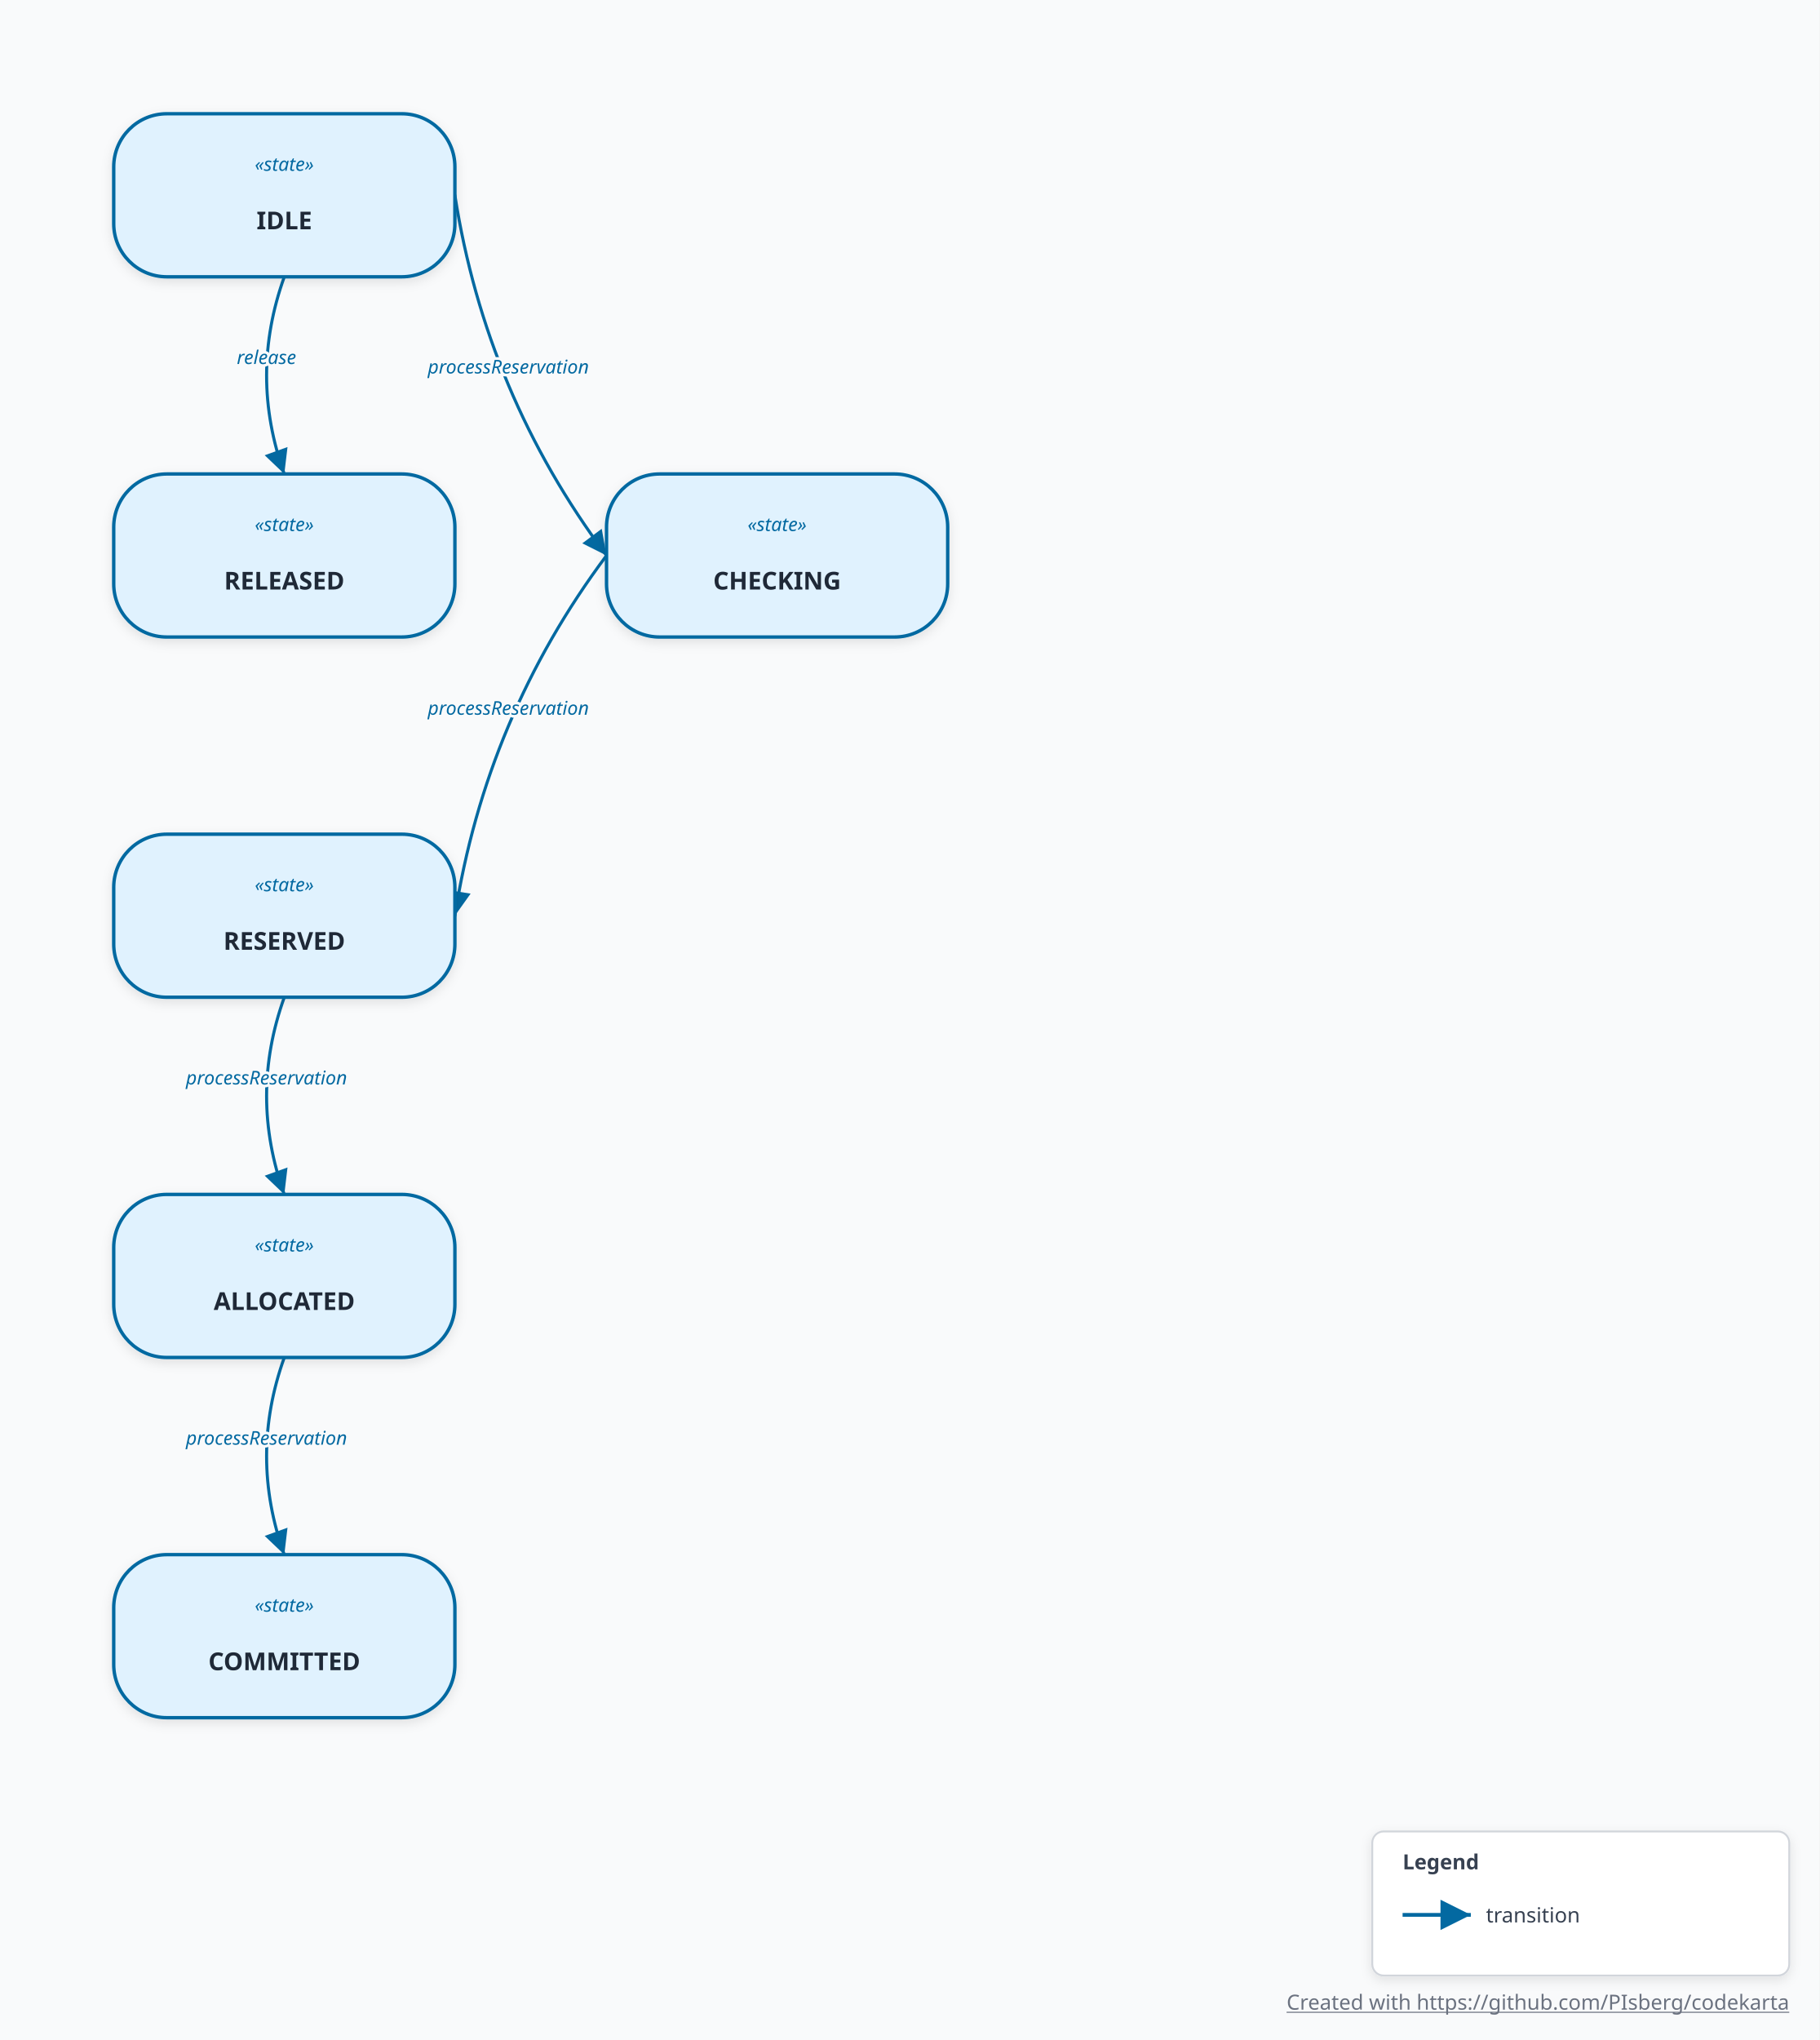
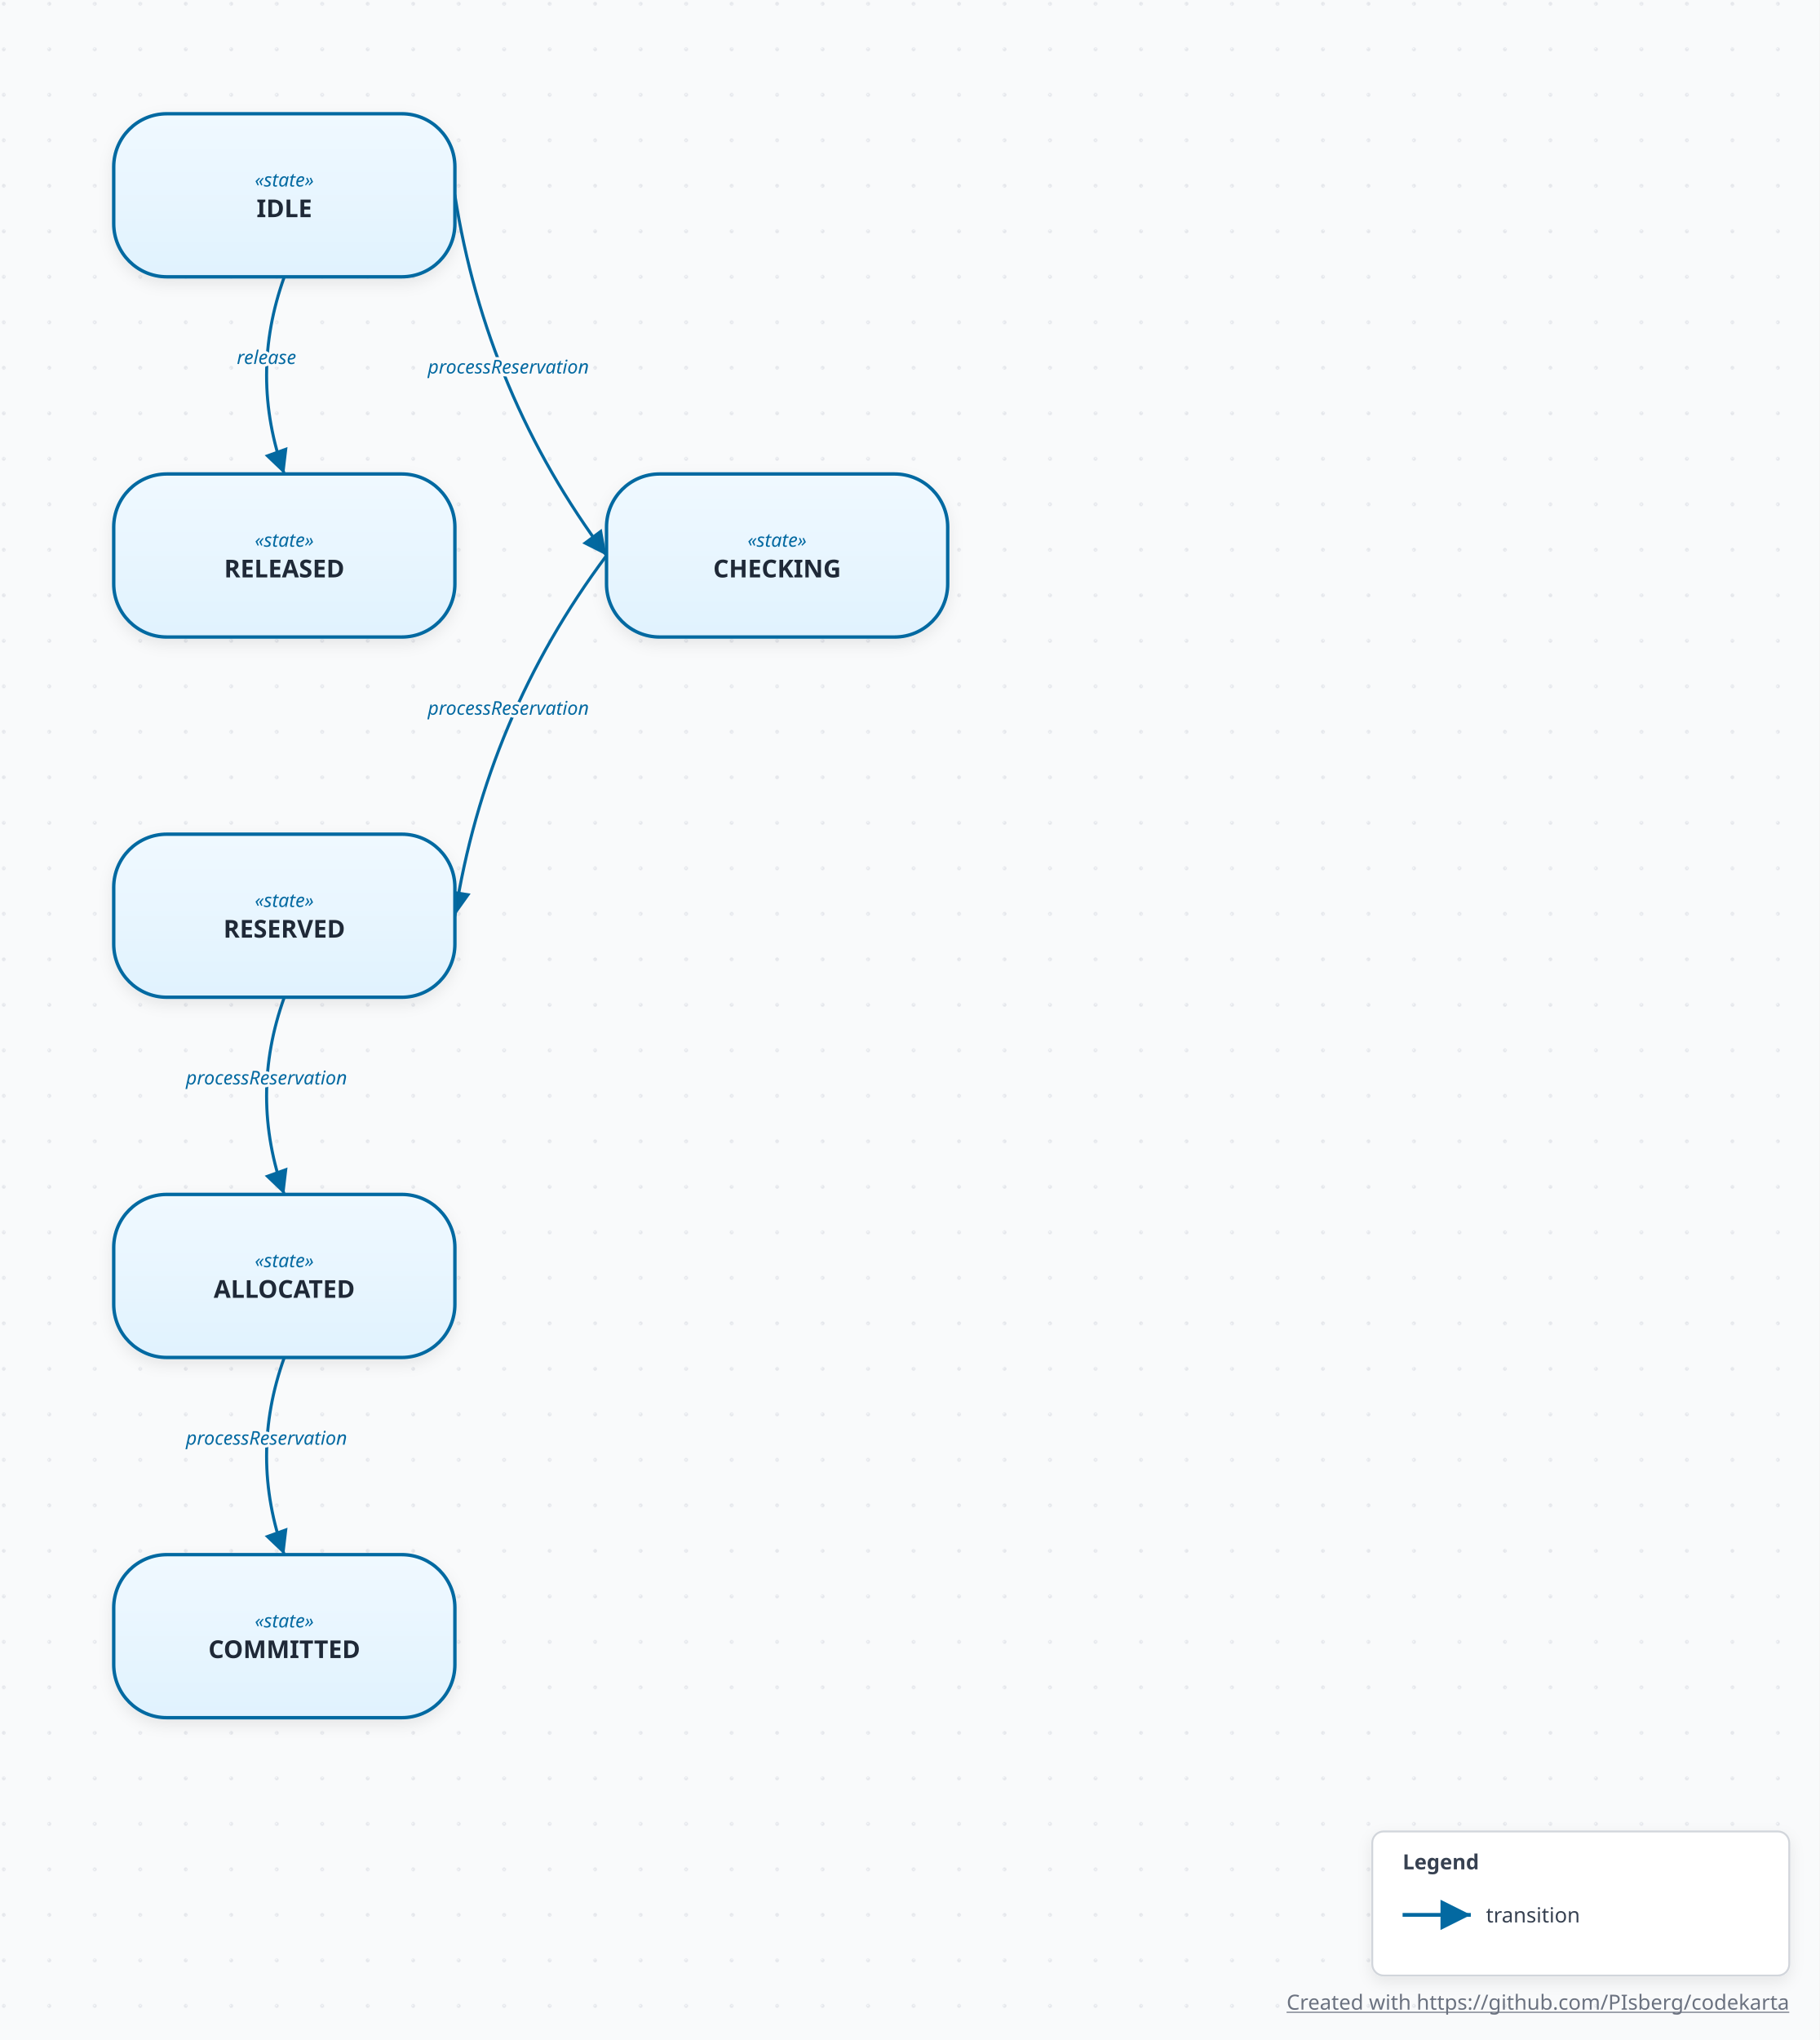
<svg xmlns="http://www.w3.org/2000/svg" width="960" height="1076" viewBox="0 0 960 1076">
  <defs>
    <style>
- svg { font-family: -apple-system, BlinkMacSystemFont, 'Segoe UI', sans-serif; }
- .node-rect { transition: filter 0.15s; }
- .node-rect:hover { stroke-width: 2.5 !important; }
- .edge-line { stroke-linecap: round; stroke-linejoin: round; }
- .edge-label { paint-order: stroke; stroke: #f9fafb; stroke-width: 3; }
- .diagram-attribution { fill: #6b7280; text-decoration: underline; }
- .diagram-attribution:hover { fill: #374151; text-decoration: underline; }
- .group-rect { }
+ svg { font-family: 'Outfit', 'Inter', -apple-system, BlinkMacSystemFont, 'Segoe UI', sans-serif; }
+ text { font-family: 'Outfit', 'Inter', -apple-system, BlinkMacSystemFont, 'Segoe UI', sans-serif !important; }
+ .node-rect { transition: filter 0.2s ease, stroke-width 0.2s ease, stroke 0.2s ease; }
+ .node-rect:hover { stroke-width: 2.2 !important; filter: drop-shadow(0 8px 16px rgba(15, 23, 42, 0.12)) !important; }
+ .edge-line { stroke-linecap: round; stroke-linejoin: round; transition: stroke-width 0.2s ease; }
+ .edge-line:hover { stroke-width: 2.5 !important; }
+ .edge-label { paint-order: stroke; stroke: #f9fafb; stroke-width: 3; font-weight: 500; }
+ .diagram-attribution { fill: #9ca3af; text-decoration: none; transition: fill 0.2s ease; }
+ .diagram-attribution:hover { fill: #4b5563; text-decoration: underline; }
+ .group-rect { transition: stroke-width 0.2s ease; }
.node-label { pointer-events: none; }
</style>
-     <filter id="nodeShadow" x="-15%" y="-15%" width="130%" height="130%">
-       <feDropShadow dx="0" dy="2" stdDeviation="3" flood-color="#0000001a" />
+     <filter id="nodeShadow" x="-20%" y="-20%" width="140%" height="140%">
+       <feDropShadow dx="0" dy="3" stdDeviation="4" flood-color="#0f172a" flood-opacity="0.08" />
    </filter>
+     <linearGradient id="grad-CLASS" x1="0%" y1="0%" x2="0%" y2="100%">
+       <stop offset="0%" stop-color="#ffffff" />
+       <stop offset="100%" stop-color="#f3f4f6" />
+     </linearGradient>
+     <linearGradient id="grad-INTERFACE" x1="0%" y1="0%" x2="0%" y2="100%">
+       <stop offset="0%" stop-color="#eff6ff" />
+       <stop offset="100%" stop-color="#dbeafe" />
+     </linearGradient>
+     <linearGradient id="grad-MODULE" x1="0%" y1="0%" x2="0%" y2="100%">
+       <stop offset="0%" stop-color="#faf5ff" />
+       <stop offset="100%" stop-color="#ede9fe" />
+     </linearGradient>
+     <linearGradient id="grad-METHOD" x1="0%" y1="0%" x2="0%" y2="100%">
+       <stop offset="0%" stop-color="#fffbeb" />
+       <stop offset="100%" stop-color="#fef3c7" />
+     </linearGradient>
+     <linearGradient id="grad-PACKAGE" x1="0%" y1="0%" x2="0%" y2="100%">
+       <stop offset="0%" stop-color="#ecfdf5" />
+       <stop offset="100%" stop-color="#d1fae5" />
+     </linearGradient>
+     <linearGradient id="grad-EXCEPTION" x1="0%" y1="0%" x2="0%" y2="100%">
+       <stop offset="0%" stop-color="#fef2f2" />
+       <stop offset="100%" stop-color="#fee2e2" />
+     </linearGradient>
+     <linearGradient id="grad-STATE" x1="0%" y1="0%" x2="0%" y2="100%">
+       <stop offset="0%" stop-color="#f0f9ff" />
+       <stop offset="100%" stop-color="#e0f2fe" />
+     </linearGradient>
+     <pattern id="dotGrid" width="24" height="24" patternUnits="userSpaceOnUse">
+       <circle cx="2" cy="2" r="1" fill="#e5e7eb" />
+     </pattern>
    <marker id="marker-filled-0369a1" markerWidth="10" markerHeight="8" refX="8" refY="4" orient="auto">
      <path d="M0,0 L8,4 L0,8 Z" fill="#0369a1" />
    </marker>
  </defs>
  <rect width="960" height="1076" fill="#f9fafb" />
-   <path class="edge-line" d="M240.0 103.0 Q256.4 207.9 320.0 293.0" fill="none" stroke="#0369a1" stroke-width="1.6" marker-end="url(#marker-filled-0369a1)" />
-   <text class="edge-label" x="268.2" y="197.0" text-anchor="middle" font-family="sans-serif" font-size="10" fill="#0369a1" font-style="italic">processReservation</text>
-   <path class="edge-line" d="M320.0 293.0 Q256.4 378.1 240.0 483.0" fill="none" stroke="#0369a1" stroke-width="1.6" marker-end="url(#marker-filled-0369a1)" />
-   <text class="edge-label" x="268.2" y="377.0" text-anchor="middle" font-family="sans-serif" font-size="10" fill="#0369a1" font-style="italic">processReservation</text>
-   <path class="edge-line" d="M150.0 526.0 Q131.3 578.0 150.0 630.0" fill="none" stroke="#0369a1" stroke-width="1.6" marker-end="url(#marker-filled-0369a1)" />
-   <text class="edge-label" x="140.6" y="572.0" text-anchor="middle" font-family="sans-serif" font-size="10" fill="#0369a1" font-style="italic">processReservation</text>
-   <path class="edge-line" d="M150.0 716.0 Q131.3 768.0 150.0 820.0" fill="none" stroke="#0369a1" stroke-width="1.6" marker-end="url(#marker-filled-0369a1)" />
-   <text class="edge-label" x="140.6" y="762.0" text-anchor="middle" font-family="sans-serif" font-size="10" fill="#0369a1" font-style="italic">processReservation</text>
-   <path class="edge-line" d="M150.0 146.0 Q131.3 198.0 150.0 250.0" fill="none" stroke="#0369a1" stroke-width="1.6" marker-end="url(#marker-filled-0369a1)" />
-   <text class="edge-label" x="140.6" y="192.0" text-anchor="middle" font-family="sans-serif" font-size="10" fill="#0369a1" font-style="italic">release</text>
+   <rect width="960" height="1076" fill="url(#dotGrid)" />
+   <path class="edge-line" data-source="IDLE" data-target="CHECKING" data-type="TRANSITION" d="M240.0 103.0 Q256.4 207.9 320.0 293.0" fill="none" stroke="#0369a1" stroke-width="1.6" marker-end="url(#marker-filled-0369a1)" />
+   <text class="edge-label" data-source="IDLE" data-target="CHECKING" data-type="TRANSITION" x="268.2" y="197.0" text-anchor="middle" font-family="sans-serif" font-size="10" fill="#0369a1" font-style="italic">processReservation</text>
+   <path class="edge-line" data-source="CHECKING" data-target="RESERVED" data-type="TRANSITION" d="M320.0 293.0 Q256.4 378.1 240.0 483.0" fill="none" stroke="#0369a1" stroke-width="1.6" marker-end="url(#marker-filled-0369a1)" />
+   <text class="edge-label" data-source="CHECKING" data-target="RESERVED" data-type="TRANSITION" x="268.2" y="377.0" text-anchor="middle" font-family="sans-serif" font-size="10" fill="#0369a1" font-style="italic">processReservation</text>
+   <path class="edge-line" data-source="RESERVED" data-target="ALLOCATED" data-type="TRANSITION" d="M150.0 526.0 Q131.3 578.0 150.0 630.0" fill="none" stroke="#0369a1" stroke-width="1.6" marker-end="url(#marker-filled-0369a1)" />
+   <text class="edge-label" data-source="RESERVED" data-target="ALLOCATED" data-type="TRANSITION" x="140.6" y="572.0" text-anchor="middle" font-family="sans-serif" font-size="10" fill="#0369a1" font-style="italic">processReservation</text>
+   <path class="edge-line" data-source="ALLOCATED" data-target="COMMITTED" data-type="TRANSITION" d="M150.0 716.0 Q131.3 768.0 150.0 820.0" fill="none" stroke="#0369a1" stroke-width="1.6" marker-end="url(#marker-filled-0369a1)" />
+   <text class="edge-label" data-source="ALLOCATED" data-target="COMMITTED" data-type="TRANSITION" x="140.6" y="762.0" text-anchor="middle" font-family="sans-serif" font-size="10" fill="#0369a1" font-style="italic">processReservation</text>
+   <path class="edge-line" data-source="IDLE" data-target="RELEASED" data-type="TRANSITION" d="M150.0 146.0 Q131.3 198.0 150.0 250.0" fill="none" stroke="#0369a1" stroke-width="1.6" marker-end="url(#marker-filled-0369a1)" />
+   <text class="edge-label" data-source="IDLE" data-target="RELEASED" data-type="TRANSITION" x="140.6" y="192.0" text-anchor="middle" font-family="sans-serif" font-size="10" fill="#0369a1" font-style="italic">release</text>
  <g id="IDLE">
-     <rect class="node-rect" x="60.0" y="60.0" width="180.0" height="86.0" rx="28.0" fill="#e0f2fe" stroke="#0369a1" stroke-width="1.8" filter="url(#nodeShadow)" />
-     <text class="node-label" x="150.0" y="90.1" text-anchor="middle" font-family="sans-serif" font-size="10" fill="#0369a1" font-style="italic">«state»</text>
-     <text class="node-label" x="150.0" y="115.9" text-anchor="middle" dominant-baseline="central" font-family="sans-serif" font-size="13" font-weight="bold" fill="#1f2937">IDLE</text>
+     <rect class="node-rect" x="60.0" y="60.0" width="180.0" height="86.0" rx="28.0" fill="url(#grad-STATE)" stroke="#0369a1" stroke-width="1.8" filter="url(#nodeShadow)" />
+     <text class="node-label" x="150.0" y="94.5" text-anchor="middle" dominant-baseline="central" font-family="sans-serif" font-size="10" fill="#0369a1" font-style="italic">«state»</text>
+     <text class="node-label" x="150.0" y="109.5" text-anchor="middle" dominant-baseline="central" font-family="sans-serif" font-size="13.0" font-weight="bold" fill="#1f2937">IDLE</text>
  </g>
  <g id="CHECKING">
-     <rect class="node-rect" x="320.0" y="250.0" width="180.0" height="86.0" rx="28.0" fill="#e0f2fe" stroke="#0369a1" stroke-width="1.8" filter="url(#nodeShadow)" />
-     <text class="node-label" x="410.0" y="280.1" text-anchor="middle" font-family="sans-serif" font-size="10" fill="#0369a1" font-style="italic">«state»</text>
-     <text class="node-label" x="410.0" y="305.9" text-anchor="middle" dominant-baseline="central" font-family="sans-serif" font-size="13" font-weight="bold" fill="#1f2937">CHECKING</text>
+     <rect class="node-rect" x="320.0" y="250.0" width="180.0" height="86.0" rx="28.0" fill="url(#grad-STATE)" stroke="#0369a1" stroke-width="1.8" filter="url(#nodeShadow)" />
+     <text class="node-label" x="410.0" y="284.5" text-anchor="middle" dominant-baseline="central" font-family="sans-serif" font-size="10" fill="#0369a1" font-style="italic">«state»</text>
+     <text class="node-label" x="410.0" y="299.5" text-anchor="middle" dominant-baseline="central" font-family="sans-serif" font-size="13.0" font-weight="bold" fill="#1f2937">CHECKING</text>
  </g>
  <g id="RESERVED">
-     <rect class="node-rect" x="60.0" y="440.0" width="180.0" height="86.0" rx="28.0" fill="#e0f2fe" stroke="#0369a1" stroke-width="1.8" filter="url(#nodeShadow)" />
-     <text class="node-label" x="150.0" y="470.1" text-anchor="middle" font-family="sans-serif" font-size="10" fill="#0369a1" font-style="italic">«state»</text>
-     <text class="node-label" x="150.0" y="495.9" text-anchor="middle" dominant-baseline="central" font-family="sans-serif" font-size="13" font-weight="bold" fill="#1f2937">RESERVED</text>
+     <rect class="node-rect" x="60.0" y="440.0" width="180.0" height="86.0" rx="28.0" fill="url(#grad-STATE)" stroke="#0369a1" stroke-width="1.8" filter="url(#nodeShadow)" />
+     <text class="node-label" x="150.0" y="474.5" text-anchor="middle" dominant-baseline="central" font-family="sans-serif" font-size="10" fill="#0369a1" font-style="italic">«state»</text>
+     <text class="node-label" x="150.0" y="489.5" text-anchor="middle" dominant-baseline="central" font-family="sans-serif" font-size="13.0" font-weight="bold" fill="#1f2937">RESERVED</text>
  </g>
  <g id="ALLOCATED">
-     <rect class="node-rect" x="60.0" y="630.0" width="180.0" height="86.0" rx="28.0" fill="#e0f2fe" stroke="#0369a1" stroke-width="1.8" filter="url(#nodeShadow)" />
-     <text class="node-label" x="150.0" y="660.1" text-anchor="middle" font-family="sans-serif" font-size="10" fill="#0369a1" font-style="italic">«state»</text>
-     <text class="node-label" x="150.0" y="685.9" text-anchor="middle" dominant-baseline="central" font-family="sans-serif" font-size="13" font-weight="bold" fill="#1f2937">ALLOCATED</text>
+     <rect class="node-rect" x="60.0" y="630.0" width="180.0" height="86.0" rx="28.0" fill="url(#grad-STATE)" stroke="#0369a1" stroke-width="1.8" filter="url(#nodeShadow)" />
+     <text class="node-label" x="150.0" y="664.5" text-anchor="middle" dominant-baseline="central" font-family="sans-serif" font-size="10" fill="#0369a1" font-style="italic">«state»</text>
+     <text class="node-label" x="150.0" y="679.5" text-anchor="middle" dominant-baseline="central" font-family="sans-serif" font-size="13.0" font-weight="bold" fill="#1f2937">ALLOCATED</text>
  </g>
  <g id="COMMITTED">
-     <rect class="node-rect" x="60.0" y="820.0" width="180.0" height="86.0" rx="28.0" fill="#e0f2fe" stroke="#0369a1" stroke-width="1.8" filter="url(#nodeShadow)" />
-     <text class="node-label" x="150.0" y="850.1" text-anchor="middle" font-family="sans-serif" font-size="10" fill="#0369a1" font-style="italic">«state»</text>
-     <text class="node-label" x="150.0" y="875.9" text-anchor="middle" dominant-baseline="central" font-family="sans-serif" font-size="13" font-weight="bold" fill="#1f2937">COMMITTED</text>
+     <rect class="node-rect" x="60.0" y="820.0" width="180.0" height="86.0" rx="28.0" fill="url(#grad-STATE)" stroke="#0369a1" stroke-width="1.8" filter="url(#nodeShadow)" />
+     <text class="node-label" x="150.0" y="854.5" text-anchor="middle" dominant-baseline="central" font-family="sans-serif" font-size="10" fill="#0369a1" font-style="italic">«state»</text>
+     <text class="node-label" x="150.0" y="869.5" text-anchor="middle" dominant-baseline="central" font-family="sans-serif" font-size="13.0" font-weight="bold" fill="#1f2937">COMMITTED</text>
  </g>
  <g id="RELEASED">
-     <rect class="node-rect" x="60.0" y="250.0" width="180.0" height="86.0" rx="28.0" fill="#e0f2fe" stroke="#0369a1" stroke-width="1.8" filter="url(#nodeShadow)" />
-     <text class="node-label" x="150.0" y="280.1" text-anchor="middle" font-family="sans-serif" font-size="10" fill="#0369a1" font-style="italic">«state»</text>
-     <text class="node-label" x="150.0" y="305.9" text-anchor="middle" dominant-baseline="central" font-family="sans-serif" font-size="13" font-weight="bold" fill="#1f2937">RELEASED</text>
+     <rect class="node-rect" x="60.0" y="250.0" width="180.0" height="86.0" rx="28.0" fill="url(#grad-STATE)" stroke="#0369a1" stroke-width="1.8" filter="url(#nodeShadow)" />
+     <text class="node-label" x="150.0" y="284.5" text-anchor="middle" dominant-baseline="central" font-family="sans-serif" font-size="10" fill="#0369a1" font-style="italic">«state»</text>
+     <text class="node-label" x="150.0" y="299.5" text-anchor="middle" dominant-baseline="central" font-family="sans-serif" font-size="13.0" font-weight="bold" fill="#1f2937">RELEASED</text>
  </g>
  <rect x="724.0" y="966.0" width="220.0" height="76.0" rx="6" fill="#ffffff" stroke="#d1d5db" stroke-width="1" filter="url(#nodeShadow)" />
  <text x="740.0" y="986.0" font-family="sans-serif" font-size="11" font-weight="bold" fill="#374151">Legend</text>
  <line x1="740.0" y1="1010.0" x2="776.0" y2="1010.0" stroke="#0369a1" stroke-width="2" marker-end="url(#marker-filled-0369a1)" />
  <text x="784.0" y="1014.0" font-family="sans-serif" font-size="11" fill="#374151">transition</text>
  <a class="diagram-attribution" href="https://github.com/PIsberg/codekarta" target="_blank" rel="noopener noreferrer">
    <text x="944.0" y="1060.0" text-anchor="end" font-family="sans-serif" font-size="11" fill="#6b7280" text-decoration="underline">Created with https://github.com/PIsberg/codekarta</text>
  </a>
</svg>
